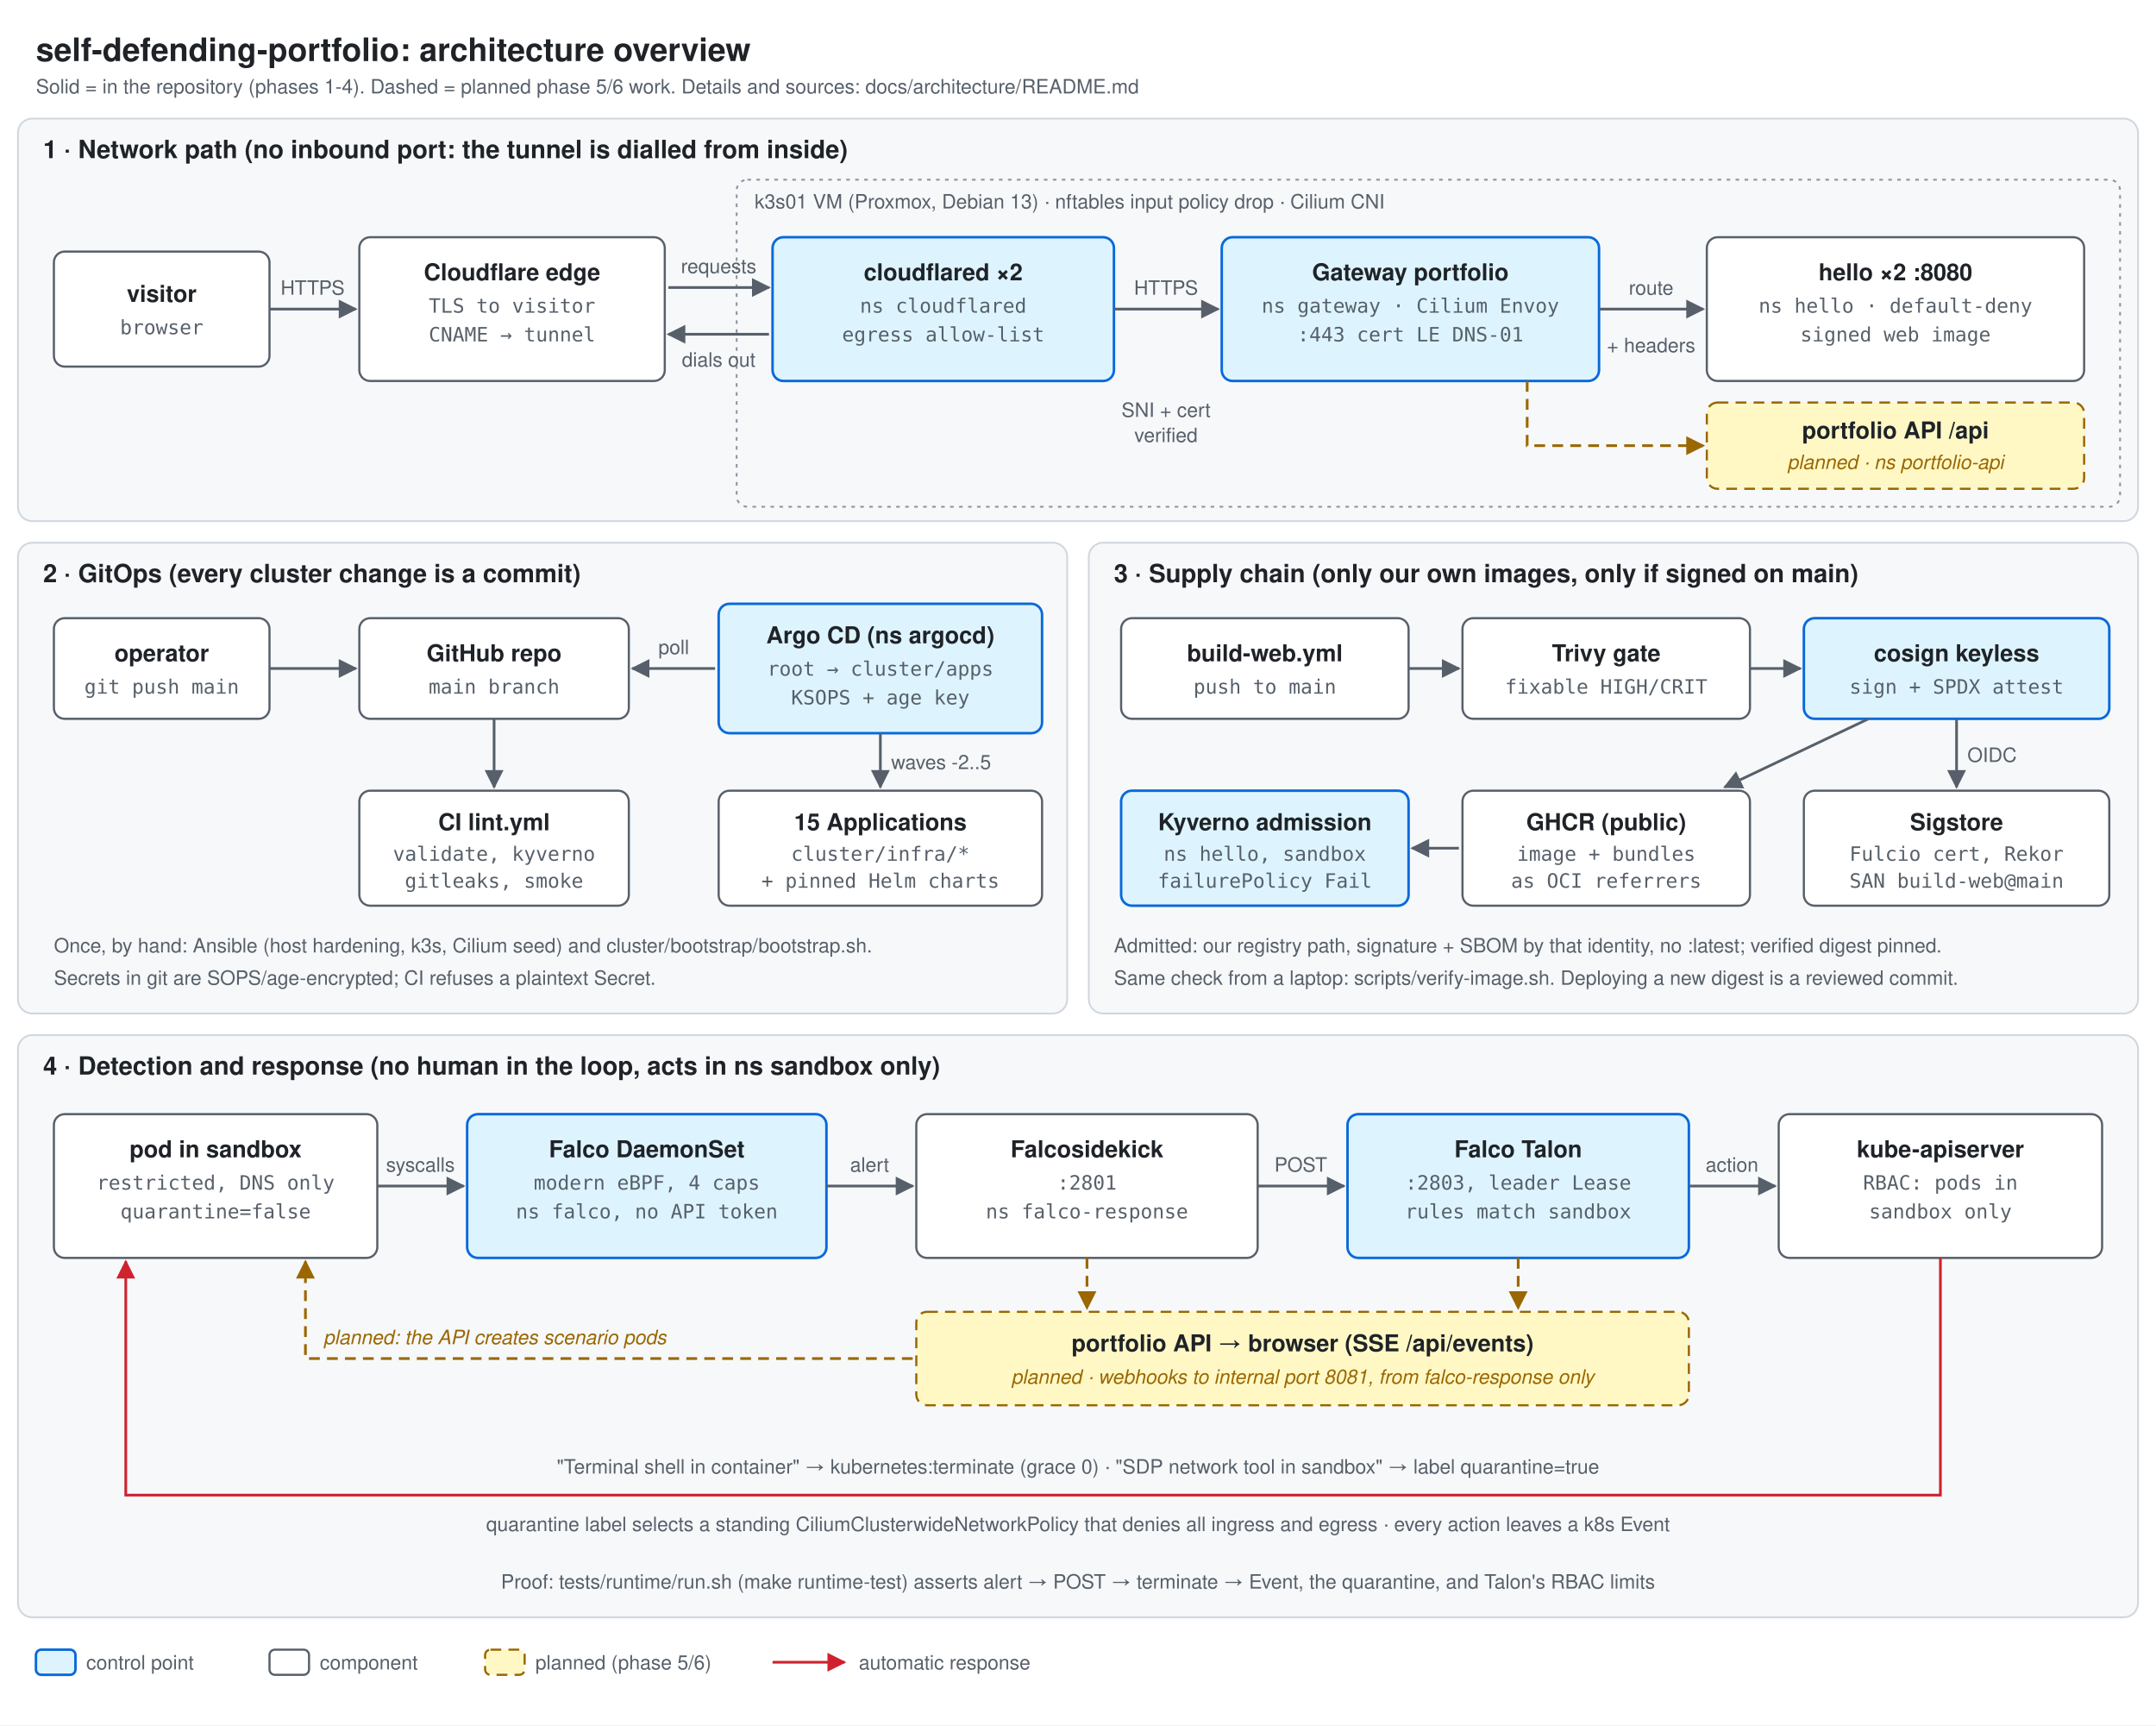
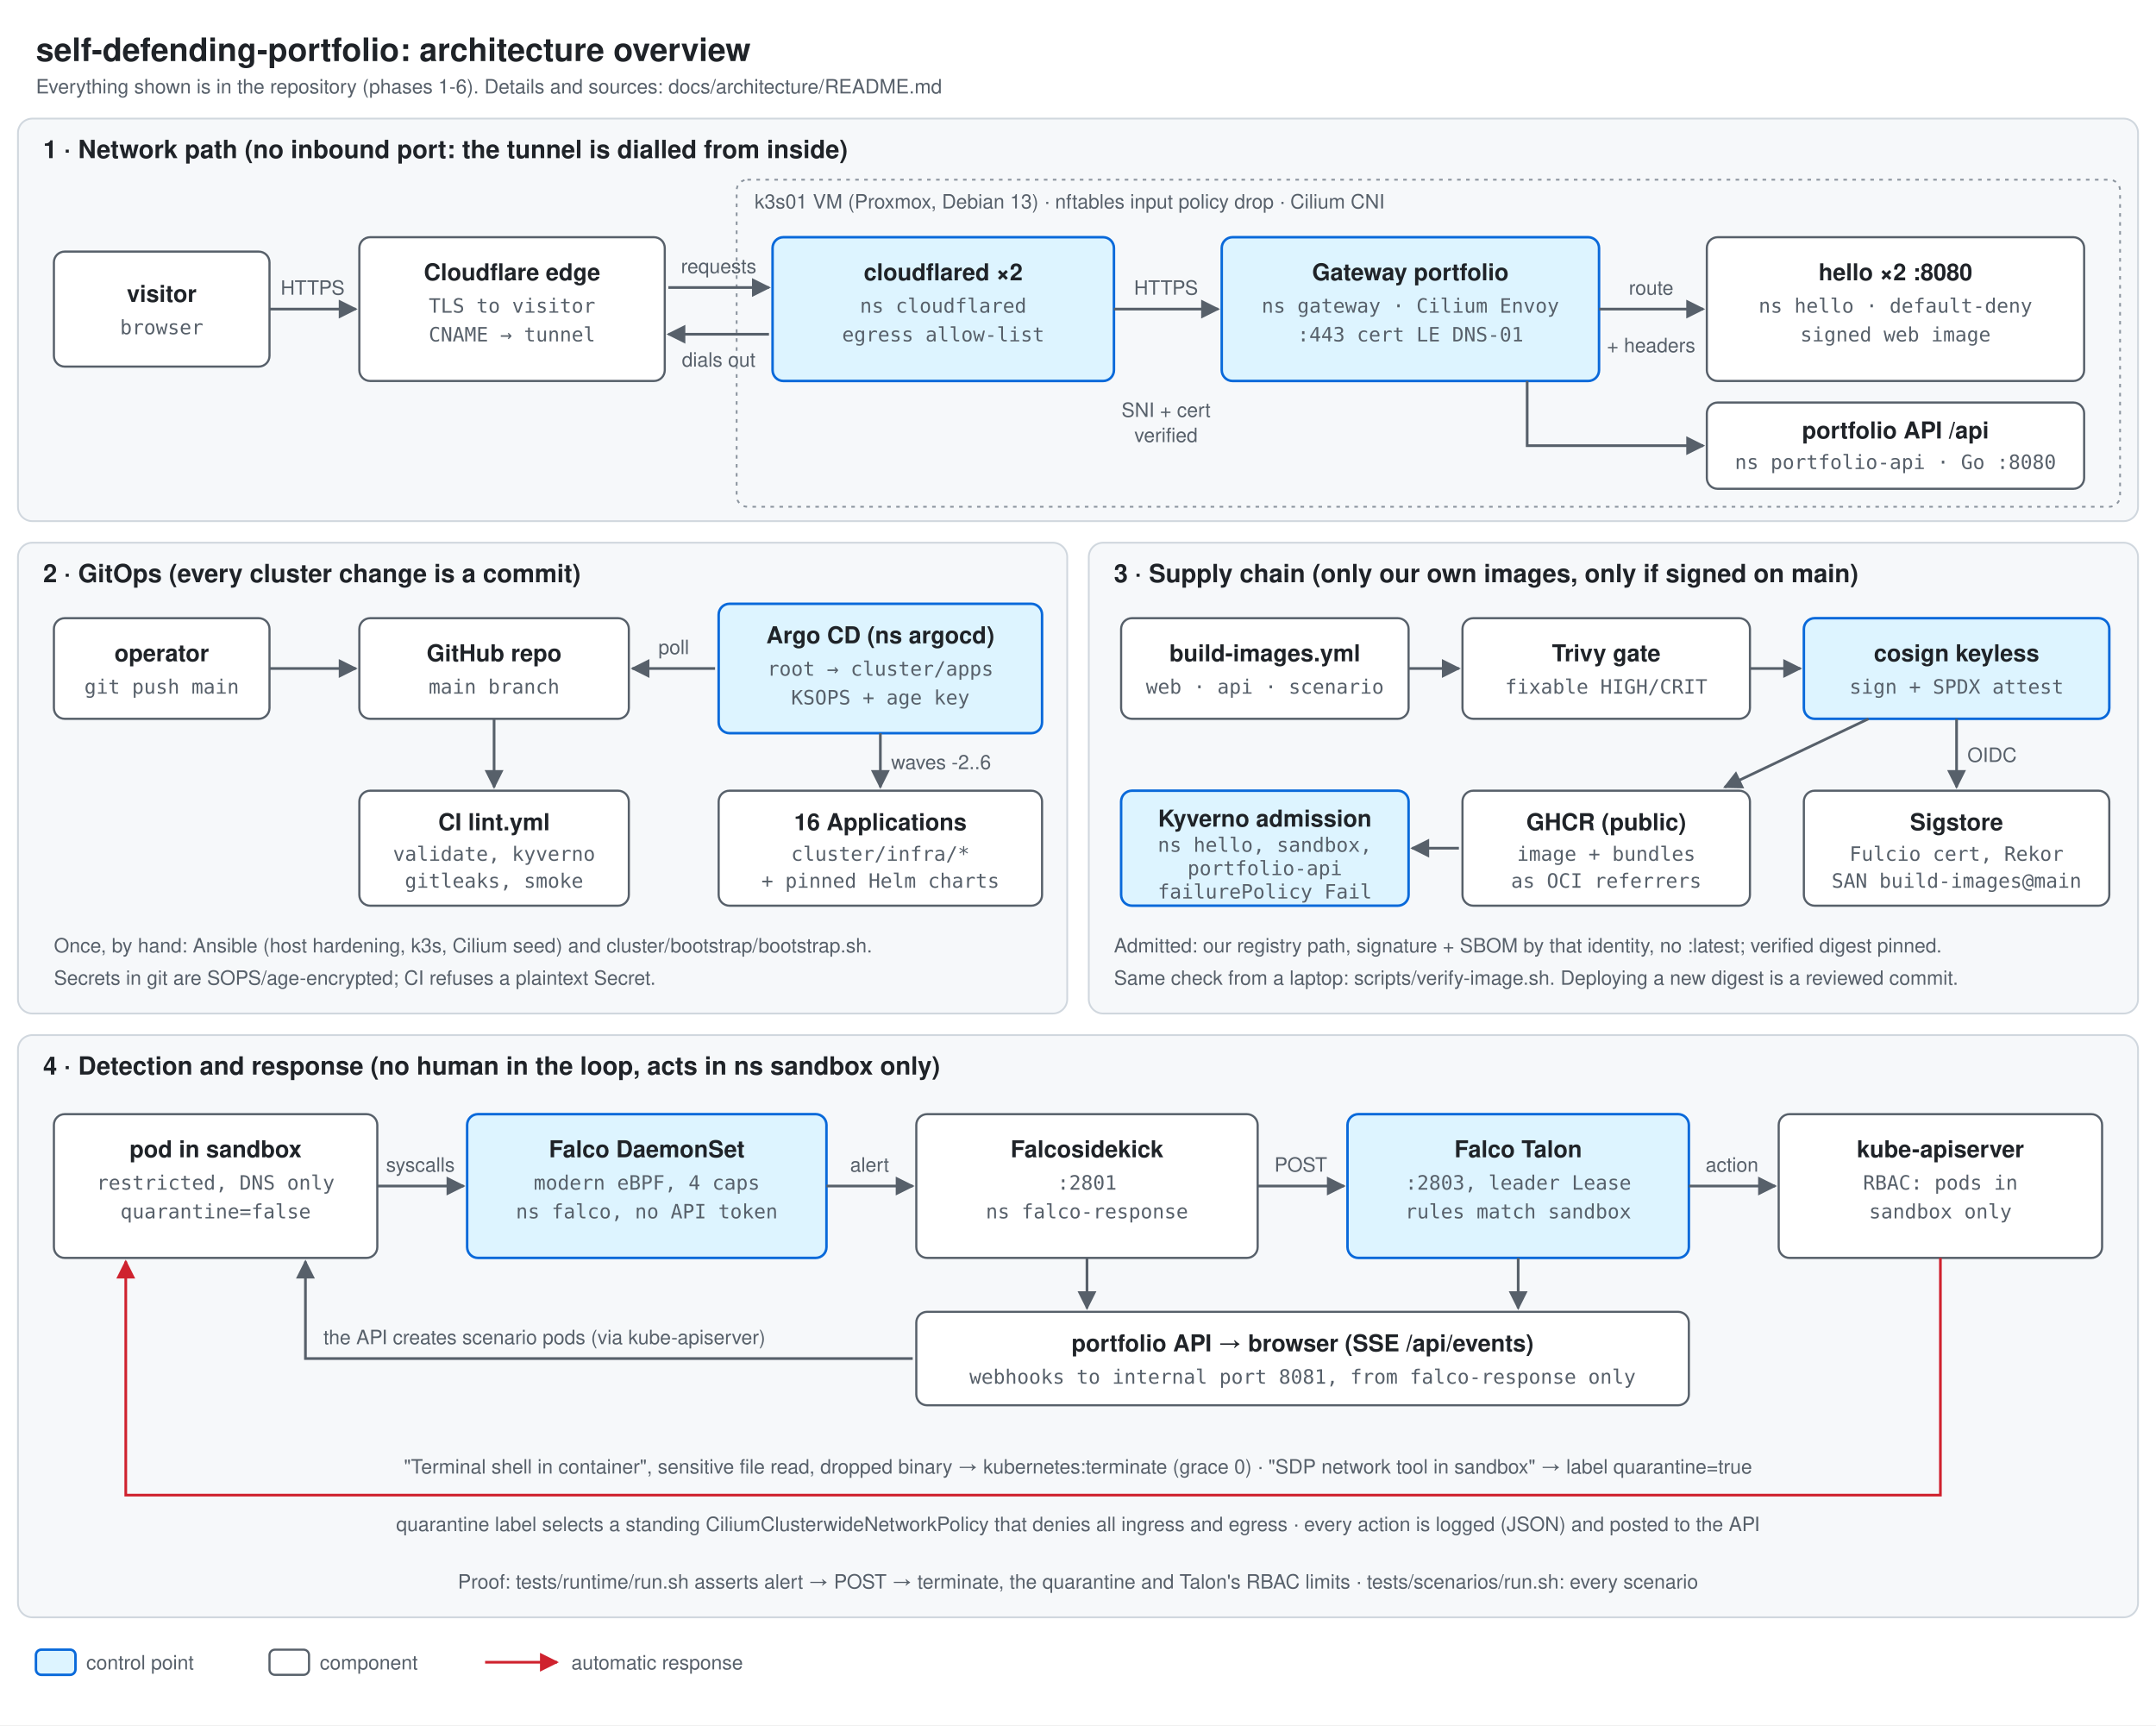
<svg xmlns="http://www.w3.org/2000/svg" viewBox="0 0 1200 960" width="1200" height="960" role="img" aria-labelledby="t d">
  <style>
    .bg { fill: #ffffff; }
    .panel { fill: #f6f8fa; stroke: #d0d7de; stroke-width: 1; }
    .zone { fill: none; stroke: #8c959f; stroke-width: 1; stroke-dasharray: 2 3; }
    .box { fill: #ffffff; stroke: #57606a; stroke-width: 1.2; }
    .key { fill: #ddf4ff; stroke: #0969da; stroke-width: 1.4; }
-     .plan { fill: #fff8c5; stroke: #9a6700; stroke-width: 1.2; stroke-dasharray: 6 4; }
    .h { font: 600 18px system-ui, -apple-system, "Segoe UI", Helvetica, Arial, sans-serif; fill: #1f2328; }
    .ph { font: 600 14px system-ui, -apple-system, "Segoe UI", Helvetica, Arial, sans-serif; fill: #1f2328; }
    .b { font: 600 13px system-ui, -apple-system, "Segoe UI", Helvetica, Arial, sans-serif; fill: #1f2328; }
    .s { font: 11px ui-monospace, SFMono-Regular, Menlo, Consolas, monospace; fill: #57606a; }
    .l { font: 11px system-ui, -apple-system, "Segoe UI", Helvetica, Arial, sans-serif; fill: #57606a; }
-     .pl { font: italic 11px system-ui, -apple-system, "Segoe UI", Helvetica, Arial, sans-serif; fill: #9a6700; }
    .a { fill: none; stroke: #57606a; stroke-width: 1.5; }
-     .ap { fill: none; stroke: #9a6700; stroke-width: 1.5; stroke-dasharray: 6 4; }
    .ar { fill: none; stroke: #cf222e; stroke-width: 1.5; }
    .mh { fill: #57606a; }
-     .mhp { fill: #9a6700; }
    .mhr { fill: #cf222e; }
    @media (prefers-color-scheme: dark) {
      .bg { fill: #0d1117; }
      .panel { fill: #161b22; stroke: #30363d; }
      .zone { stroke: #6e7681; }
      .box { fill: #0d1117; stroke: #8b949e; }
      .key { fill: #0c2d6b; stroke: #4493f8; }
-       .plan { fill: #2e2512; stroke: #d29922; }
      .h, .ph, .b { fill: #e6edf3; }
      .s, .l { fill: #9198a1; }
-       .pl { fill: #d29922; }
      .a { stroke: #8b949e; }
-       .ap { stroke: #d29922; }
      .ar { stroke: #f85149; }
      .mh { fill: #8b949e; }
-       .mhp { fill: #d29922; }
      .mhr { fill: #f85149; }
    }
  </style>
  <defs>
    <marker id="m" viewBox="0 0 10 10" refX="9" refY="5" markerWidth="7" markerHeight="7" orient="auto-start-reverse">
      <path class="mh" d="M0,0 L10,5 L0,10 z" />
    </marker>
-     <marker id="mp" viewBox="0 0 10 10" refX="9" refY="5" markerWidth="7" markerHeight="7" orient="auto-start-reverse">
-       <path class="mhp" d="M0,0 L10,5 L0,10 z" />
-     </marker>
    <marker id="mr" viewBox="0 0 10 10" refX="9" refY="5" markerWidth="7" markerHeight="7" orient="auto-start-reverse">
      <path class="mhr" d="M0,0 L10,5 L0,10 z" />
    </marker>
  </defs>
  <rect class="bg" x="0" y="0" width="1200" height="960" />
  <text class="h" x="20" y="34">self-defending-portfolio: architecture overview</text>
-   <text class="l" x="20" y="52">Solid = in the repository (phases 1-4). Dashed = planned phase 5/6 work. Details and sources: docs/architecture/README.md</text>
+   <text class="l" x="20" y="52">Everything shown is in the repository (phases 1-6). Details and sources: docs/architecture/README.md</text>
  <rect class="panel" x="10" y="66" width="1180" height="224" rx="8" />
  <text class="ph" x="24" y="88">1 · Network path (no inbound port: the tunnel is dialled from inside)</text>
  <rect class="zone" x="410" y="100" width="770" height="182" rx="6" />
  <text class="l" x="420" y="116">k3s01 VM (Proxmox, Debian 13) · nftables input policy drop · Cilium CNI</text>
  <rect class="box" x="30" y="140" width="120" height="64" rx="6" />
  <text class="b" x="90" y="168" text-anchor="middle">visitor</text>
  <text class="s" x="90" y="186" text-anchor="middle">browser</text>
  <rect class="box" x="200" y="132" width="170" height="80" rx="6" />
  <text class="b" x="285" y="156" text-anchor="middle">Cloudflare edge</text>
  <text class="s" x="285" y="174" text-anchor="middle">TLS to visitor</text>
  <text class="s" x="285" y="190" text-anchor="middle">CNAME → tunnel</text>
  <rect class="key" x="430" y="132" width="190" height="80" rx="6" />
  <text class="b" x="525" y="156" text-anchor="middle">cloudflared ×2</text>
  <text class="s" x="525" y="174" text-anchor="middle">ns cloudflared</text>
  <text class="s" x="525" y="190" text-anchor="middle">egress allow-list</text>
  <rect class="key" x="680" y="132" width="210" height="80" rx="6" />
  <text class="b" x="785" y="156" text-anchor="middle">Gateway portfolio</text>
  <text class="s" x="785" y="174" text-anchor="middle">ns gateway · Cilium Envoy</text>
  <text class="s" x="785" y="190" text-anchor="middle">:443 cert LE DNS-01</text>
  <rect class="box" x="950" y="132" width="210" height="80" rx="6" />
  <text class="b" x="1055" y="156" text-anchor="middle">hello ×2 :8080</text>
  <text class="s" x="1055" y="174" text-anchor="middle">ns hello · default-deny</text>
  <text class="s" x="1055" y="190" text-anchor="middle">signed web image</text>
-   <rect class="plan" x="950" y="224" width="210" height="48" rx="6" />
+   <rect class="box" x="950" y="224" width="210" height="48" rx="6" />
  <text class="b" x="1055" y="244" text-anchor="middle">portfolio API /api</text>
-   <text class="pl" x="1055" y="261" text-anchor="middle">planned · ns portfolio-api</text>
+   <text class="s" x="1055" y="261" text-anchor="middle">ns portfolio-api · Go :8080</text>
  <path class="a" d="M150,172 L198,172" marker-end="url(#m)" />
  <text class="l" x="174" y="164" text-anchor="middle">HTTPS</text>
  <path class="a" d="M372,160 L428,160" marker-end="url(#m)" />
  <text class="l" x="400" y="152" text-anchor="middle">requests</text>
  <path class="a" d="M428,186 L372,186" marker-end="url(#m)" />
  <text class="l" x="400" y="204" text-anchor="middle">dials out</text>
  <path class="a" d="M620,172 L678,172" marker-end="url(#m)" />
  <text class="l" x="649" y="164" text-anchor="middle">HTTPS</text>
  <text class="l" x="649" y="232" text-anchor="middle">SNI + cert</text>
  <text class="l" x="649" y="246" text-anchor="middle">verified</text>
  <path class="a" d="M890,172 L948,172" marker-end="url(#m)" />
  <text class="l" x="919" y="164" text-anchor="middle">route</text>
  <text class="l" x="919" y="196" text-anchor="middle">+ headers</text>
-   <path class="ap" d="M850,212 L850,248 L948,248" marker-end="url(#mp)" />
+   <path class="a" d="M850,212 L850,248 L948,248" marker-end="url(#m)" />
  <rect class="panel" x="10" y="302" width="584" height="262" rx="8" />
  <text class="ph" x="24" y="324">2 · GitOps (every cluster change is a commit)</text>
  <rect class="box" x="30" y="344" width="120" height="56" rx="6" />
  <text class="b" x="90" y="368" text-anchor="middle">operator</text>
  <text class="s" x="90" y="386" text-anchor="middle">git push main</text>
  <rect class="box" x="200" y="344" width="150" height="56" rx="6" />
  <text class="b" x="275" y="368" text-anchor="middle">GitHub repo</text>
  <text class="s" x="275" y="386" text-anchor="middle">main branch</text>
  <rect class="key" x="400" y="336" width="180" height="72" rx="6" />
  <text class="b" x="490" y="358" text-anchor="middle">Argo CD (ns argocd)</text>
  <text class="s" x="490" y="376" text-anchor="middle">root → cluster/apps</text>
  <text class="s" x="490" y="392" text-anchor="middle">KSOPS + age key</text>
  <rect class="box" x="200" y="440" width="150" height="64" rx="6" />
  <text class="b" x="275" y="462" text-anchor="middle">CI lint.yml</text>
  <text class="s" x="275" y="479" text-anchor="middle">validate, kyverno</text>
  <text class="s" x="275" y="494" text-anchor="middle">gitleaks, smoke</text>
  <rect class="box" x="400" y="440" width="180" height="64" rx="6" />
-   <text class="b" x="490" y="462" text-anchor="middle">15 Applications</text>
+   <text class="b" x="490" y="462" text-anchor="middle">16 Applications</text>
  <text class="s" x="490" y="479" text-anchor="middle">cluster/infra/*</text>
  <text class="s" x="490" y="494" text-anchor="middle">+ pinned Helm charts</text>
  <path class="a" d="M150,372 L198,372" marker-end="url(#m)" />
  <path class="a" d="M275,400 L275,438" marker-end="url(#m)" />
  <path class="a" d="M398,372 L352,372" marker-end="url(#m)" />
  <text class="l" x="375" y="364" text-anchor="middle">poll</text>
  <path class="a" d="M490,408 L490,438" marker-end="url(#m)" />
-   <text class="l" x="496" y="428">waves -2..5</text>
+   <text class="l" x="496" y="428">waves -2..6</text>
  <text class="l" x="30" y="530">Once, by hand: Ansible (host hardening, k3s, Cilium seed) and cluster/bootstrap/bootstrap.sh.</text>
  <text class="l" x="30" y="548">Secrets in git are SOPS/age-encrypted; CI refuses a plaintext Secret.</text>
  <rect class="panel" x="606" y="302" width="584" height="262" rx="8" />
  <text class="ph" x="620" y="324">3 · Supply chain (only our own images, only if signed on main)</text>
  <rect class="box" x="624" y="344" width="160" height="56" rx="6" />
-   <text class="b" x="704" y="368" text-anchor="middle">build-web.yml</text>
-   <text class="s" x="704" y="386" text-anchor="middle">push to main</text>
+   <text class="b" x="704" y="368" text-anchor="middle">build-images.yml</text>
+   <text class="s" x="704" y="386" text-anchor="middle">web · api · scenario</text>
  <rect class="box" x="814" y="344" width="160" height="56" rx="6" />
  <text class="b" x="894" y="368" text-anchor="middle">Trivy gate</text>
  <text class="s" x="894" y="386" text-anchor="middle">fixable HIGH/CRIT</text>
  <rect class="key" x="1004" y="344" width="170" height="56" rx="6" />
  <text class="b" x="1089" y="368" text-anchor="middle">cosign keyless</text>
  <text class="s" x="1089" y="386" text-anchor="middle">sign + SPDX attest</text>
  <rect class="box" x="1004" y="440" width="170" height="64" rx="6" />
  <text class="b" x="1089" y="462" text-anchor="middle">Sigstore</text>
  <text class="s" x="1089" y="479" text-anchor="middle">Fulcio cert, Rekor</text>
-   <text class="s" x="1089" y="494" text-anchor="middle">SAN build-web@main</text>
+   <text class="s" x="1089" y="494" text-anchor="middle">SAN build-images@main</text>
  <rect class="box" x="814" y="440" width="160" height="64" rx="6" />
  <text class="b" x="894" y="462" text-anchor="middle">GHCR (public)</text>
  <text class="s" x="894" y="479" text-anchor="middle">image + bundles</text>
  <text class="s" x="894" y="494" text-anchor="middle">as OCI referrers</text>
  <rect class="key" x="624" y="440" width="160" height="64" rx="6" />
-   <text class="b" x="704" y="462" text-anchor="middle">Kyverno admission</text>
-   <text class="s" x="704" y="479" text-anchor="middle">ns hello, sandbox</text>
-   <text class="s" x="704" y="494" text-anchor="middle">failurePolicy Fail</text>
+   <text class="b" x="704" y="460" text-anchor="middle">Kyverno admission</text>
+   <text class="s" x="704" y="474" text-anchor="middle">ns hello, sandbox,</text>
+   <text class="s" x="704" y="487" text-anchor="middle">portfolio-api</text>
+   <text class="s" x="704" y="500" text-anchor="middle">failurePolicy Fail</text>
  <path class="a" d="M784,372 L812,372" marker-end="url(#m)" />
  <path class="a" d="M974,372 L1002,372" marker-end="url(#m)" />
  <path class="a" d="M1089,400 L1089,438" marker-end="url(#m)" />
  <text class="l" x="1095" y="424">OIDC</text>
  <path class="a" d="M1040,400 L960,438" marker-end="url(#m)" />
  <path class="a" d="M812,472 L786,472" marker-end="url(#m)" />
  <text class="l" x="620" y="530">Admitted: our registry path, signature + SBOM by that identity, no :latest; verified digest pinned.</text>
  <text class="l" x="620" y="548">Same check from a laptop: scripts/verify-image.sh. Deploying a new digest is a reviewed commit.</text>
  <rect class="panel" x="10" y="576" width="1180" height="324" rx="8" />
  <text class="ph" x="24" y="598">4 · Detection and response (no human in the loop, acts in ns sandbox only)</text>
  <rect class="box" x="30" y="620" width="180" height="80" rx="6" />
  <text class="b" x="120" y="644" text-anchor="middle">pod in sandbox</text>
  <text class="s" x="120" y="662" text-anchor="middle">restricted, DNS only</text>
  <text class="s" x="120" y="678" text-anchor="middle">quarantine=false</text>
  <rect class="key" x="260" y="620" width="200" height="80" rx="6" />
  <text class="b" x="360" y="644" text-anchor="middle">Falco DaemonSet</text>
  <text class="s" x="360" y="662" text-anchor="middle">modern eBPF, 4 caps</text>
  <text class="s" x="360" y="678" text-anchor="middle">ns falco, no API token</text>
  <rect class="box" x="510" y="620" width="190" height="80" rx="6" />
  <text class="b" x="605" y="644" text-anchor="middle">Falcosidekick</text>
  <text class="s" x="605" y="662" text-anchor="middle">:2801</text>
  <text class="s" x="605" y="678" text-anchor="middle">ns falco-response</text>
  <rect class="key" x="750" y="620" width="190" height="80" rx="6" />
  <text class="b" x="845" y="644" text-anchor="middle">Falco Talon</text>
  <text class="s" x="845" y="662" text-anchor="middle">:2803, leader Lease</text>
  <text class="s" x="845" y="678" text-anchor="middle">rules match sandbox</text>
  <rect class="box" x="990" y="620" width="180" height="80" rx="6" />
  <text class="b" x="1080" y="644" text-anchor="middle">kube-apiserver</text>
  <text class="s" x="1080" y="662" text-anchor="middle">RBAC: pods in</text>
  <text class="s" x="1080" y="678" text-anchor="middle">sandbox only</text>
  <path class="a" d="M210,660 L258,660" marker-end="url(#m)" />
  <text class="l" x="234" y="652" text-anchor="middle">syscalls</text>
  <path class="a" d="M460,660 L508,660" marker-end="url(#m)" />
  <text class="l" x="484" y="652" text-anchor="middle">alert</text>
  <path class="a" d="M700,660 L748,660" marker-end="url(#m)" />
  <text class="l" x="724" y="652" text-anchor="middle">POST</text>
  <path class="a" d="M940,660 L988,660" marker-end="url(#m)" />
  <text class="l" x="964" y="652" text-anchor="middle">action</text>
-   <rect class="plan" x="510" y="730" width="430" height="52" rx="6" />
+   <rect class="box" x="510" y="730" width="430" height="52" rx="6" />
  <text class="b" x="725" y="752" text-anchor="middle">portfolio API → browser (SSE /api/events)</text>
-   <text class="pl" x="725" y="770" text-anchor="middle">planned · webhooks to internal port 8081, from falco-response only</text>
-   <path class="ap" d="M605,700 L605,728" marker-end="url(#mp)" />
-   <path class="ap" d="M845,700 L845,728" marker-end="url(#mp)" />
-   <path class="ap" d="M508,756 L170,756 L170,702" marker-end="url(#mp)" />
-   <text class="pl" x="180" y="748">planned: the API creates scenario pods</text>
+   <text class="s" x="725" y="770" text-anchor="middle">webhooks to internal port 8081, from falco-response only</text>
+   <path class="a" d="M605,700 L605,728" marker-end="url(#m)" />
+   <path class="a" d="M845,700 L845,728" marker-end="url(#m)" />
+   <path class="a" d="M508,756 L170,756 L170,702" marker-end="url(#m)" />
+   <text class="l" x="180" y="748">the API creates scenario pods (via kube-apiserver)</text>
  <path class="ar" d="M1080,700 L1080,832 L70,832 L70,702" marker-end="url(#mr)" />
-   <text class="l" x="600" y="820" text-anchor="middle">"Terminal shell in container" → kubernetes:terminate (grace 0) · "SDP network tool in sandbox" → label quarantine=true</text>
-   <text class="l" x="600" y="852" text-anchor="middle">quarantine label selects a standing CiliumClusterwideNetworkPolicy that denies all ingress and egress · every action leaves a k8s Event</text>
-   <text class="l" x="600" y="884" text-anchor="middle">Proof: tests/runtime/run.sh (make runtime-test) asserts alert → POST → terminate → Event, the quarantine, and Talon's RBAC limits</text>
+   <text class="l" x="600" y="820" text-anchor="middle">"Terminal shell in container", sensitive file read, dropped binary → kubernetes:terminate (grace 0) · "SDP network tool in sandbox" → label quarantine=true</text>
+   <text class="l" x="600" y="852" text-anchor="middle">quarantine label selects a standing CiliumClusterwideNetworkPolicy that denies all ingress and egress · every action is logged (JSON) and posted to the API</text>
+   <text class="l" x="600" y="884" text-anchor="middle">Proof: tests/runtime/run.sh asserts alert → POST → terminate, the quarantine and Talon's RBAC limits · tests/scenarios/run.sh: every scenario</text>
  <rect class="key" x="20" y="918" width="22" height="14" rx="3" />
  <text class="l" x="48" y="929">control point</text>
  <rect class="box" x="150" y="918" width="22" height="14" rx="3" />
  <text class="l" x="178" y="929">component</text>
-   <rect class="plan" x="270" y="918" width="22" height="14" rx="3" />
-   <text class="l" x="298" y="929">planned (phase 5/6)</text>
-   <path class="ar" d="M430,925 L470,925" marker-end="url(#mr)" />
-   <text class="l" x="478" y="929">automatic response</text>
+   <path class="ar" d="M270,925 L310,925" marker-end="url(#mr)" />
+   <text class="l" x="318" y="929">automatic response</text>
</svg>
